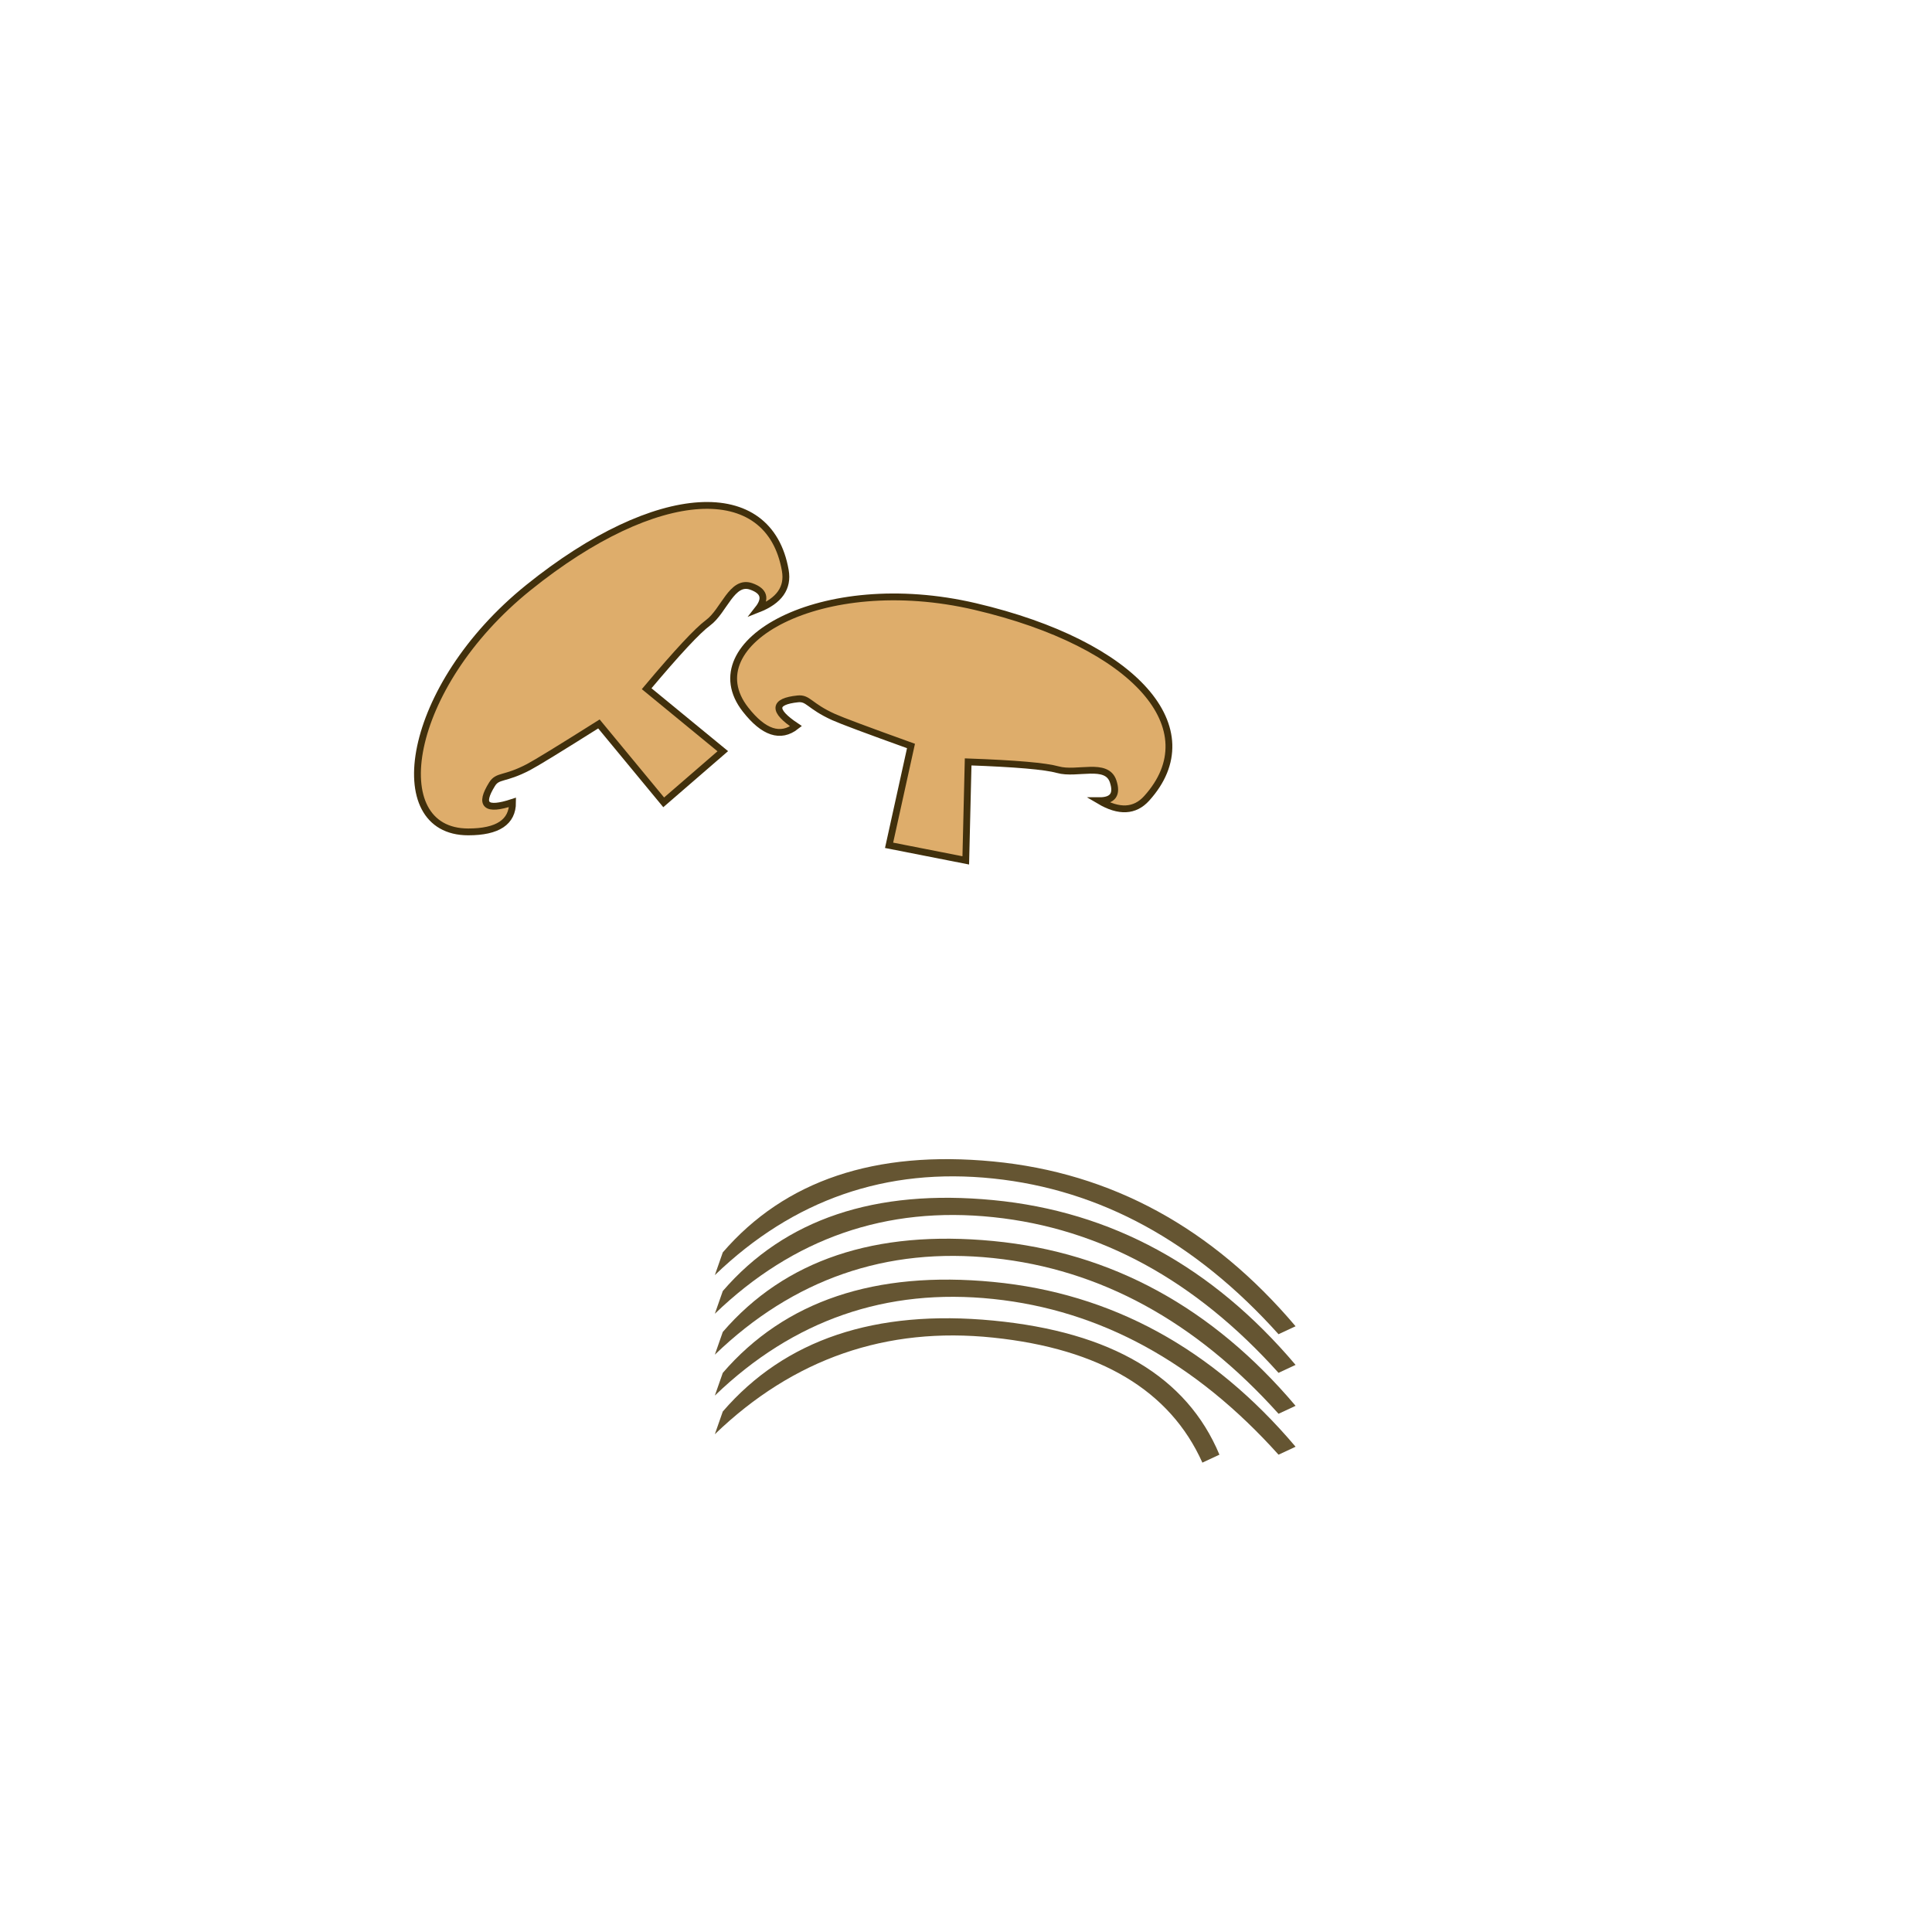
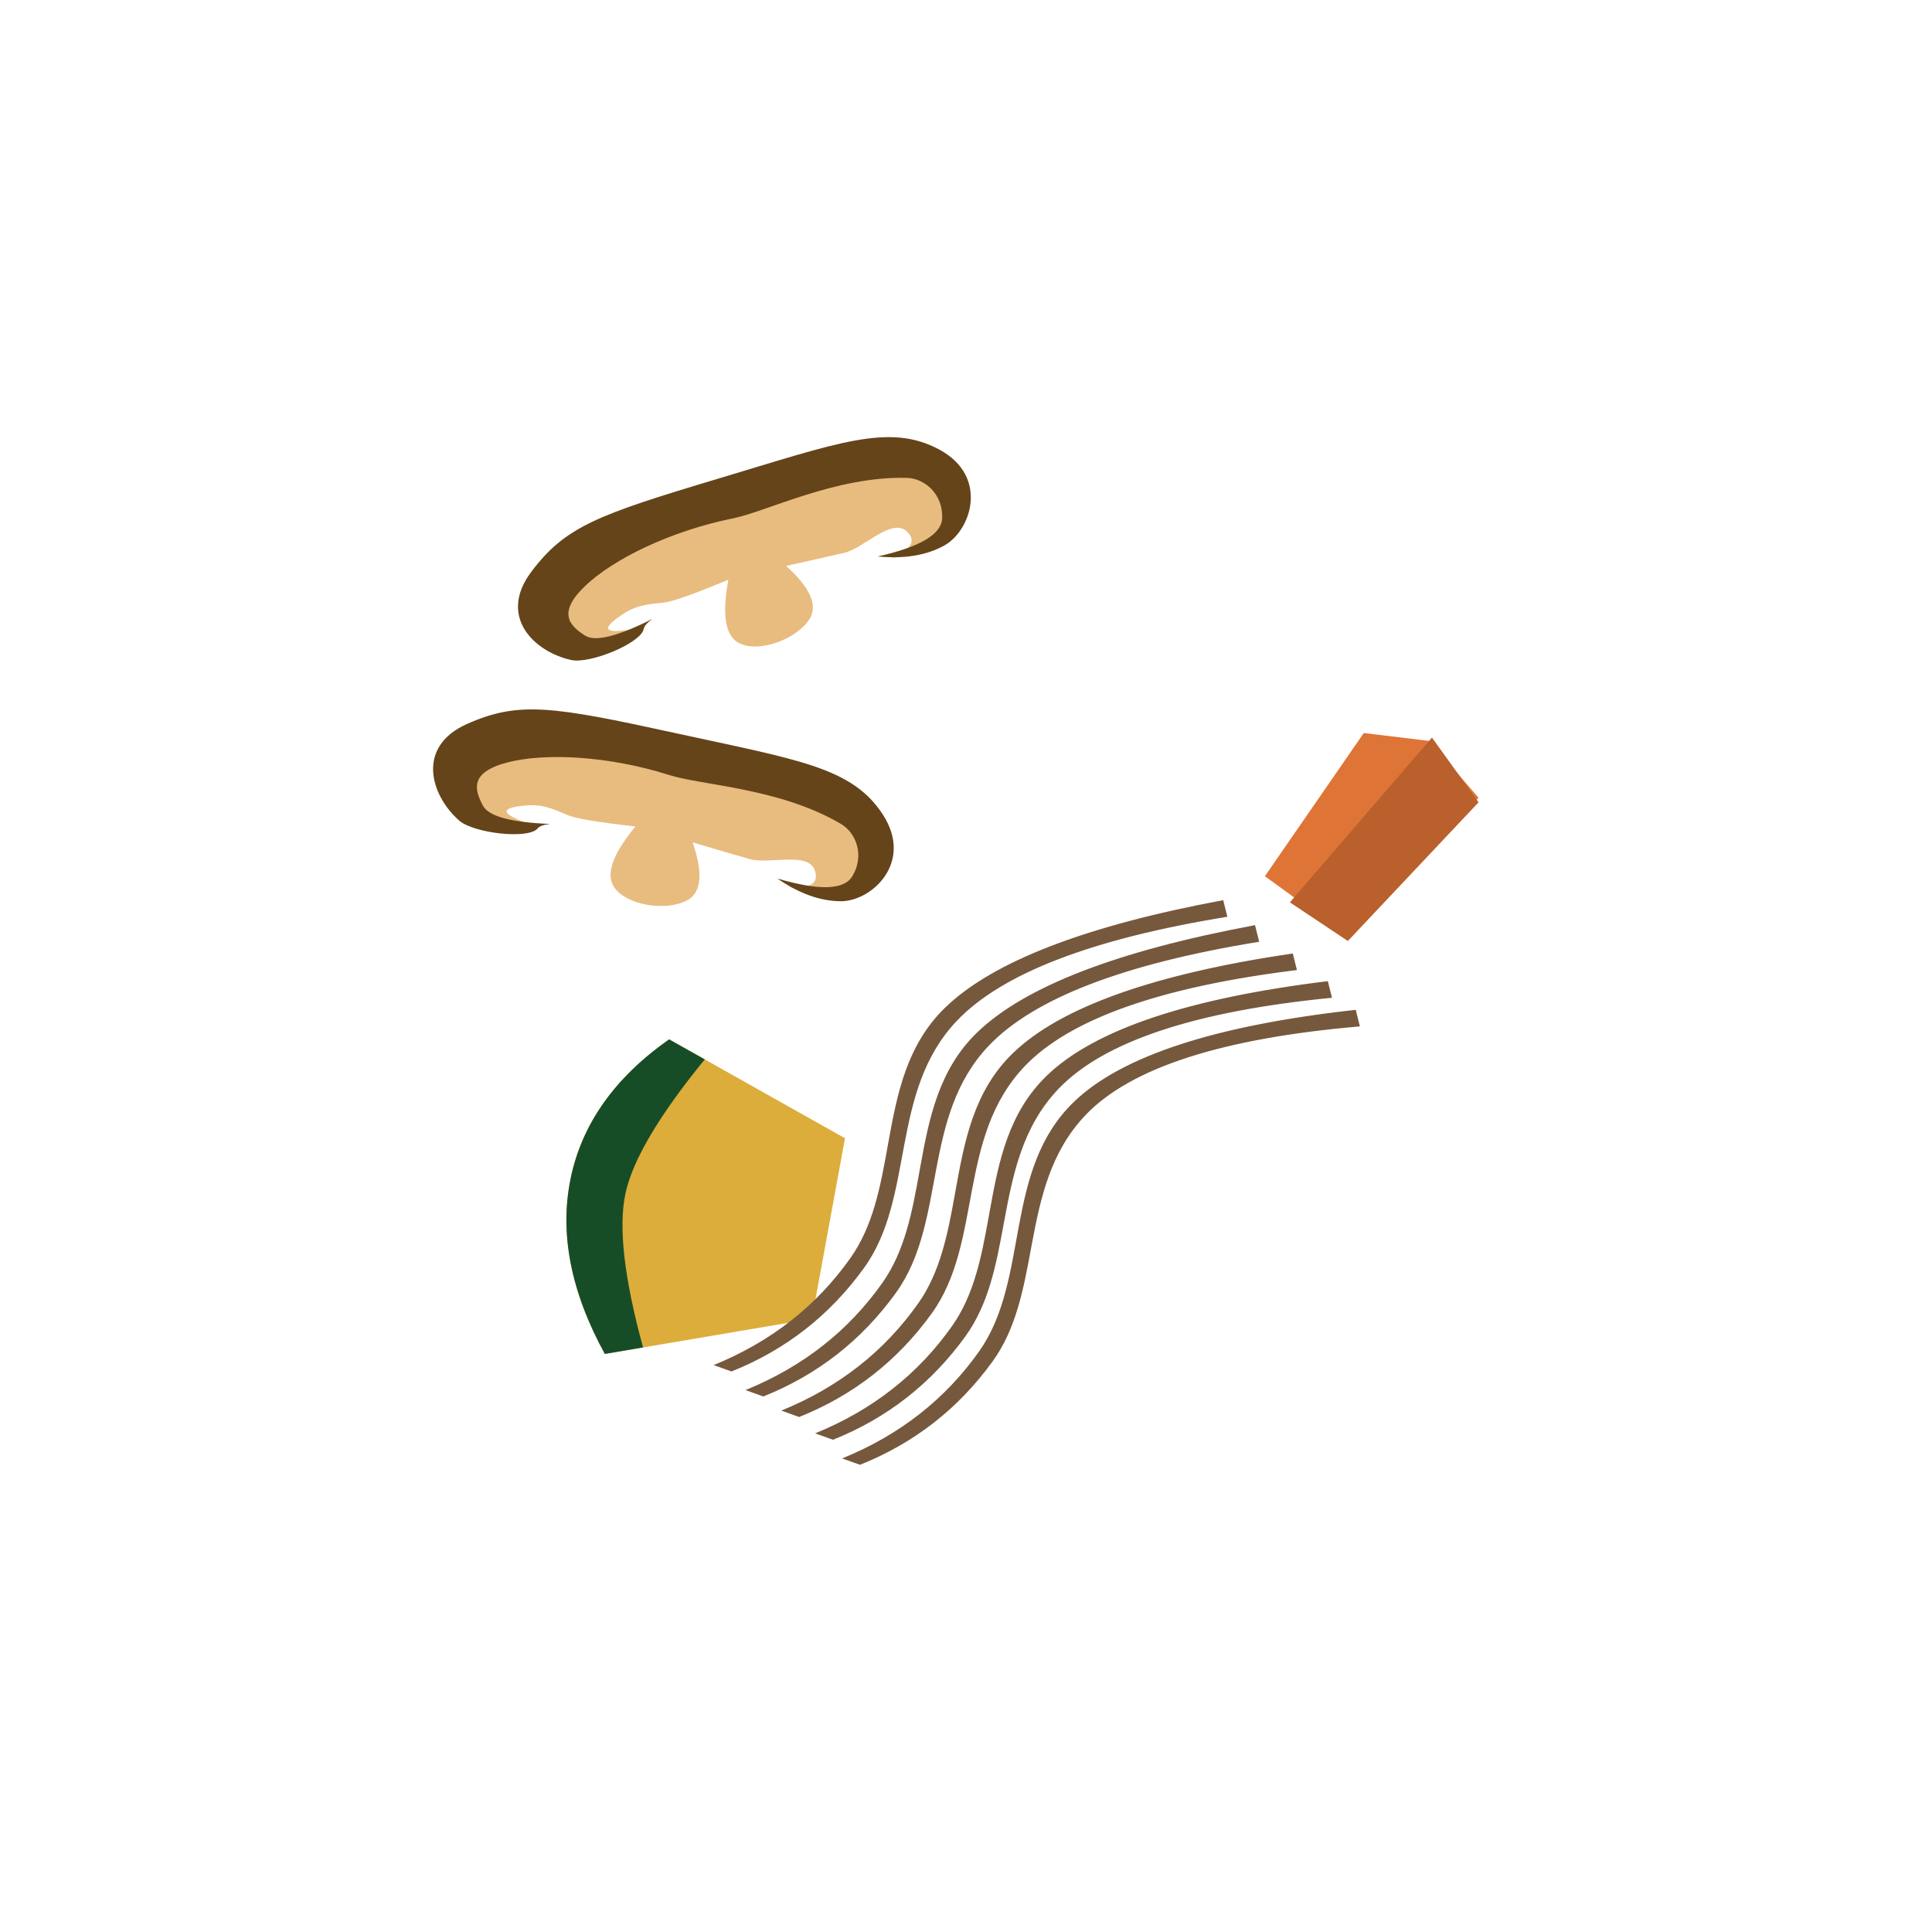
<svg xmlns="http://www.w3.org/2000/svg" width="850px" height="850px" viewBox="0 0 850 850" version="1.1">
  <g id="Page-4" stroke="none" stroke-width="1" fill="none" fill-rule="evenodd">
-     <g id="Group-8" transform="translate(183.6667, 205.3597)">
-       <path d="M41.833,147.64 C41.833,156.307 35.333,160.64 22.333,160.64 C-14.791,160.64 -5.413,96.815 48.833,53.14 C105.464,7.545 154.791,5.146 161.833,45.64 C163.167,53.307 159.167,58.974 149.833,62.64 C153.5,57.974 152.5,54.64 146.833,52.64 C138.333,49.64 134.879,63.473 127.833,68.64 C123.26,71.994 114.26,81.661 100.833,97.64 L134.333,125.14 L108.333,147.64 L79.833,113.14 C62.563,124.028 52.229,130.361 48.833,132.14 C38.333,137.64 35.333,135.64 32.833,139.64 C27.076,148.852 30.076,151.519 41.833,147.64 Z" id="topping" stroke="#41300C" stroke-width="3" fill="#DEAD6B" />
-       <path d="M197.833,167.64 C197.833,176.307 191.333,180.64 178.333,180.64 C141.209,180.64 150.587,116.815 204.833,73.14 C261.464,27.545 310.791,25.146 317.833,65.64 C319.167,73.307 315.167,78.974 305.833,82.64 C309.5,77.974 308.5,74.64 302.833,72.64 C294.333,69.64 290.879,83.473 283.833,88.64 C279.26,91.994 270.26,101.661 256.833,117.64 L290.333,145.14 L264.333,167.64 L235.833,133.14 C218.563,144.028 208.229,150.361 204.833,152.14 C194.333,157.64 191.333,155.64 188.833,159.64 C183.076,168.852 186.076,171.519 197.833,167.64 Z" id="topping" stroke="#41300C" stroke-width="3" fill="#DEAD6B" transform="translate(237.0417, 108.8201) rotate(52) translate(-237.0417, -108.8201) " />
-       <path d="M130.833,355.64 C165.395,322.369 206.228,308.202 253.333,313.14 C300.438,318.079 342.272,340.912 378.833,381.64 L386.333,378.14 C349.667,334.807 305.333,310.64 253.333,305.64 C201.333,300.64 161.667,313.974 134.333,345.64 L130.833,355.64 Z" id="Path-10" fill="#655532" />
-       <path d="M130.833,372.64 C165.395,339.369 206.228,325.202 253.333,330.14 C300.438,335.079 342.272,357.912 378.833,398.64 L386.333,395.14 C349.667,351.807 305.333,327.64 253.333,322.64 C201.333,317.64 161.667,330.974 134.333,362.64 L130.833,372.64 Z" id="Path-10" fill="#655532" />
-       <path d="M130.833,390.64 C165.395,357.369 206.228,343.202 253.333,348.14 C300.438,353.079 342.272,375.912 378.833,416.64 L386.333,413.14 C349.667,369.807 305.333,345.64 253.333,340.64 C201.333,335.64 161.667,348.974 134.333,380.64 L130.833,390.64 Z" id="Path-10" fill="#655532" />
-       <path d="M130.833,408.64 C165.395,375.369 206.228,361.202 253.333,366.14 C300.438,371.079 342.272,393.912 378.833,434.64 L386.333,431.14 C349.667,387.807 305.333,363.64 253.333,358.64 C201.333,353.64 161.667,366.974 134.333,398.64 L130.833,408.64 Z" id="Path-10" fill="#655532" />
-       <path d="M130.833,425.64 C165.395,392.369 206.228,378.202 253.333,383.14 C300.438,388.079 331.105,406.412 345.333,438.14 L352.833,434.64 C338.5,400.307 305.333,380.64 253.333,375.64 C201.333,370.64 161.667,383.974 134.333,415.64 L130.833,425.64 Z" id="Path-10" fill="#655532" />
+     <g id="Group-40" transform="translate(187.5409, 101.4145)">
+       <g id="Group-39" transform="translate(368.9591, 221.0855)">
+         <polygon id="Path-12" fill="#DF7437" points="1.66977543e-13 63 43.5 -7.76288755e-17 72.5 3.5 94 28.5 91.227 31.442 36.5 89.5" />
+         <polygon id="Path-12" fill="#B9602C" points="11 74.5 73.5 2 94 30.5 36.5 91.5" />
+       </g>
+       <g id="Group-5" transform="translate(120.7977, 432.5855) rotate(15) translate(-120.7977, -432.5855) translate(61.29767, 362.0855)">
+         <path d="M34.661,141 C13.139,118.509 1.639,95.009 0.161,70.5 C-1.316,45.991 7.351,22.491 26.161,0 L112.161,22 L118.661,102.5 L34.661,141 Z" id="Path-13" fill="#DCAD3B" />
+         <path d="M34.661,141 C13.139,118.509 1.639,95.009 0.161,70.5 C-1.316,45.991 7.351,22.491 26.161,0 L43.603,4.462 C30.544,33.427 24.397,55.44 25.161,70.5 C25.926,85.56 34.263,106.691 50.172,133.891 L34.661,141 Z" id="Path-13" fill="#174D26" />
+       </g>
+       <g id="Group-30" transform="translate(267.0161, 419.2557) rotate(166) translate(-267.0161, -419.2557) translate(110.5161, 317.2557)" fill="#76583D">
+         <path d="M305.288,53.844 L312.223,58.478 C285.253,62.339 261.944,72.766 242.294,89.757 C229.326,100.971 222.101,116.826 214.86,132.922 L213.872,135.119 C204.969,154.889 195.646,174.724 175.255,186.491 C150.082,201.017 106.738,206.424 45.223,202.709 L45.223,195.179 C105.327,200.199 147.515,194.986 171.788,179.54 C208.197,156.37 208.197,108.872 237.671,83.964 C257.32,67.36 279.859,57.319 305.288,53.844 Z M294.365,39.784 L301.3,44.418 C274.33,48.279 251.021,58.706 231.371,75.697 C218.403,86.911 211.178,102.766 203.937,118.862 L202.949,121.058 C194.046,140.829 184.723,160.664 164.332,172.43 C139.159,186.957 95.815,192.364 34.3,188.649 L34.3,181.119 C94.404,186.139 136.592,180.926 160.865,165.479 C197.274,142.31 197.274,94.812 226.748,69.904 C246.397,53.299 268.936,43.259 294.365,39.784 Z M281.259,27.21 L288.195,31.843 C261.225,35.703 237.915,46.126 218.266,63.112 C205.592,74.068 198.404,89.455 191.325,105.168 L190.338,107.362 C181.282,127.488 171.995,147.836 151.227,159.817 C126.054,174.34 82.709,178.586 21.195,172.557 L21.195,165.029 C81.298,172.364 123.487,168.31 147.759,152.868 C184.169,129.705 184.169,82.222 213.643,57.322 C233.292,40.722 255.831,30.684 281.259,27.21 Z M269.245,13.893 L276.18,18.528 C249.211,22.39 225.901,32.819 206.252,49.814 C193.578,60.776 186.39,76.17 179.311,91.891 L177.829,95.185 C168.926,114.961 159.603,134.799 139.213,146.568 C114.039,161.098 70.695,164.575 9.18,156.997 L9.18,149.465 C69.284,158.349 111.472,155.066 135.745,139.616 C155.042,127.333 164.112,108.216 172.762,89.249 L173.74,87.103 C181.07,71.017 188.365,55.231 201.628,44.02 C221.278,27.412 243.817,17.369 269.245,13.893 Z M260.384,0.332 L267.319,4.95 C240.349,8.799 217.04,19.191 197.39,36.126 C167.916,61.528 168.111,110.821 130.351,132.539 C105.178,147.018 61.834,150.097 0.319,141.777 L0.319,134.271 C60.423,143.893 102.611,141.007 126.884,125.611 C145.816,113.603 154.904,95.038 163.411,76.492 L164.39,74.352 C171.887,57.956 179.209,41.772 192.767,30.353 C212.416,13.803 234.955,3.796 260.384,0.332 Z" id="Combined-Shape" />
+       </g>
+       <g id="Group-37" transform="translate(2, 151)">
+         <path d="M71.959,154.21 C64.819,167.028 54.75,173.438 41.75,173.438 C4.625,173.438 33.044,125.473 87.29,81.798 C143.921,36.203 174.207,17.943 181.25,58.438 C182.583,66.104 176.332,74.019 162.497,82.181 C169.206,75.267 169.728,70.81 164.061,68.81 C155.561,65.81 149.62,83.023 142.575,88.19 C138.001,91.544 130.871,96.665 121.186,103.555 C134.692,108.196 140.906,113.991 139.828,120.942 C138.212,131.368 124.96,143.898 115.091,142.858 C108.512,142.165 103.543,134.23 100.186,119.055 C88.556,130.986 81.044,137.84 77.648,139.619 C67.148,145.119 64.99,148.523 62.49,152.523 C56.733,161.735 59.889,162.297 71.959,154.21 Z" id="topping" fill="#E8BB7F" transform="translate(103.1805, 104.7188) rotate(52) translate(-103.1805, -104.7188) " />
+         <path d="M52.459,110.086 C49.629,110.407 47.796,111.073 46.959,112.086 C42.931,116.959 18.813,114.177 12.459,108.586 C-0.041,97.586 -6.695,76.167 15.959,66.086 C38.613,56.004 53.329,58.254 107.459,70.086 C161.589,81.917 185.459,85.086 198.959,106.086 C212.459,127.086 193.959,144.086 180.459,144.086 C171.459,144.086 162.126,140.752 152.459,134.086 C170.805,139.51 181.805,139.176 185.459,133.086 C190.941,123.949 187.16,114.043 180.459,110.086 C153.661,94.258 119.313,93.138 104.959,88.586 C78.043,80.049 49.985,78.699 33.459,83.086 C16.933,87.472 19.215,95.097 22.959,102.086 C25.455,106.744 35.288,109.411 52.459,110.086 Z" id="Path-35" fill="#654419" />
+       </g>
+       <g id="Group-37" transform="translate(141, 141.5) rotate(-29) translate(-141, -141.5) translate(38, 37)">
+         <path d="M71.959,154.21 C64.819,167.028 54.75,173.438 41.75,173.438 C4.625,173.438 33.044,125.473 87.29,81.798 C143.921,36.203 174.207,17.943 181.25,58.438 C182.583,66.104 176.332,74.019 162.497,82.181 C169.206,75.267 169.728,70.81 164.061,68.81 C155.561,65.81 149.62,83.023 142.575,88.19 C138.001,91.544 130.871,96.665 121.186,103.555 C134.692,108.196 140.906,113.991 139.828,120.942 C138.212,131.368 124.96,143.898 115.091,142.858 C108.512,142.165 103.543,134.23 100.186,119.055 C88.556,130.986 81.044,137.84 77.648,139.619 C67.148,145.119 64.99,148.523 62.49,152.523 C56.733,161.735 59.889,162.297 71.959,154.21 Z" id="topping" fill="#E8BB7F" transform="translate(103.1805, 104.7188) rotate(52) translate(-103.1805, -104.7188) " />
+         <path d="M52.459,110.086 C49.629,110.407 47.796,111.073 46.959,112.086 C42.931,116.959 18.813,114.177 12.459,108.586 C-0.041,97.586 -6.695,76.167 15.959,66.086 C38.613,56.004 53.329,58.254 107.459,70.086 C161.589,81.917 185.459,85.086 198.959,106.086 C212.459,127.086 193.959,144.086 180.459,144.086 C171.459,144.086 162.126,140.752 152.459,134.086 C170.805,139.51 181.805,139.176 185.459,133.086 C190.941,123.949 187.16,114.043 180.459,110.086 C153.661,94.258 119.313,93.138 104.959,88.586 C78.043,80.049 49.985,78.699 33.459,83.086 C16.933,87.472 19.215,95.097 22.959,102.086 C25.455,106.744 35.288,109.411 52.459,110.086 Z" id="Path-35" fill="#654419" />
+       </g>
    </g>
  </g>
</svg>
